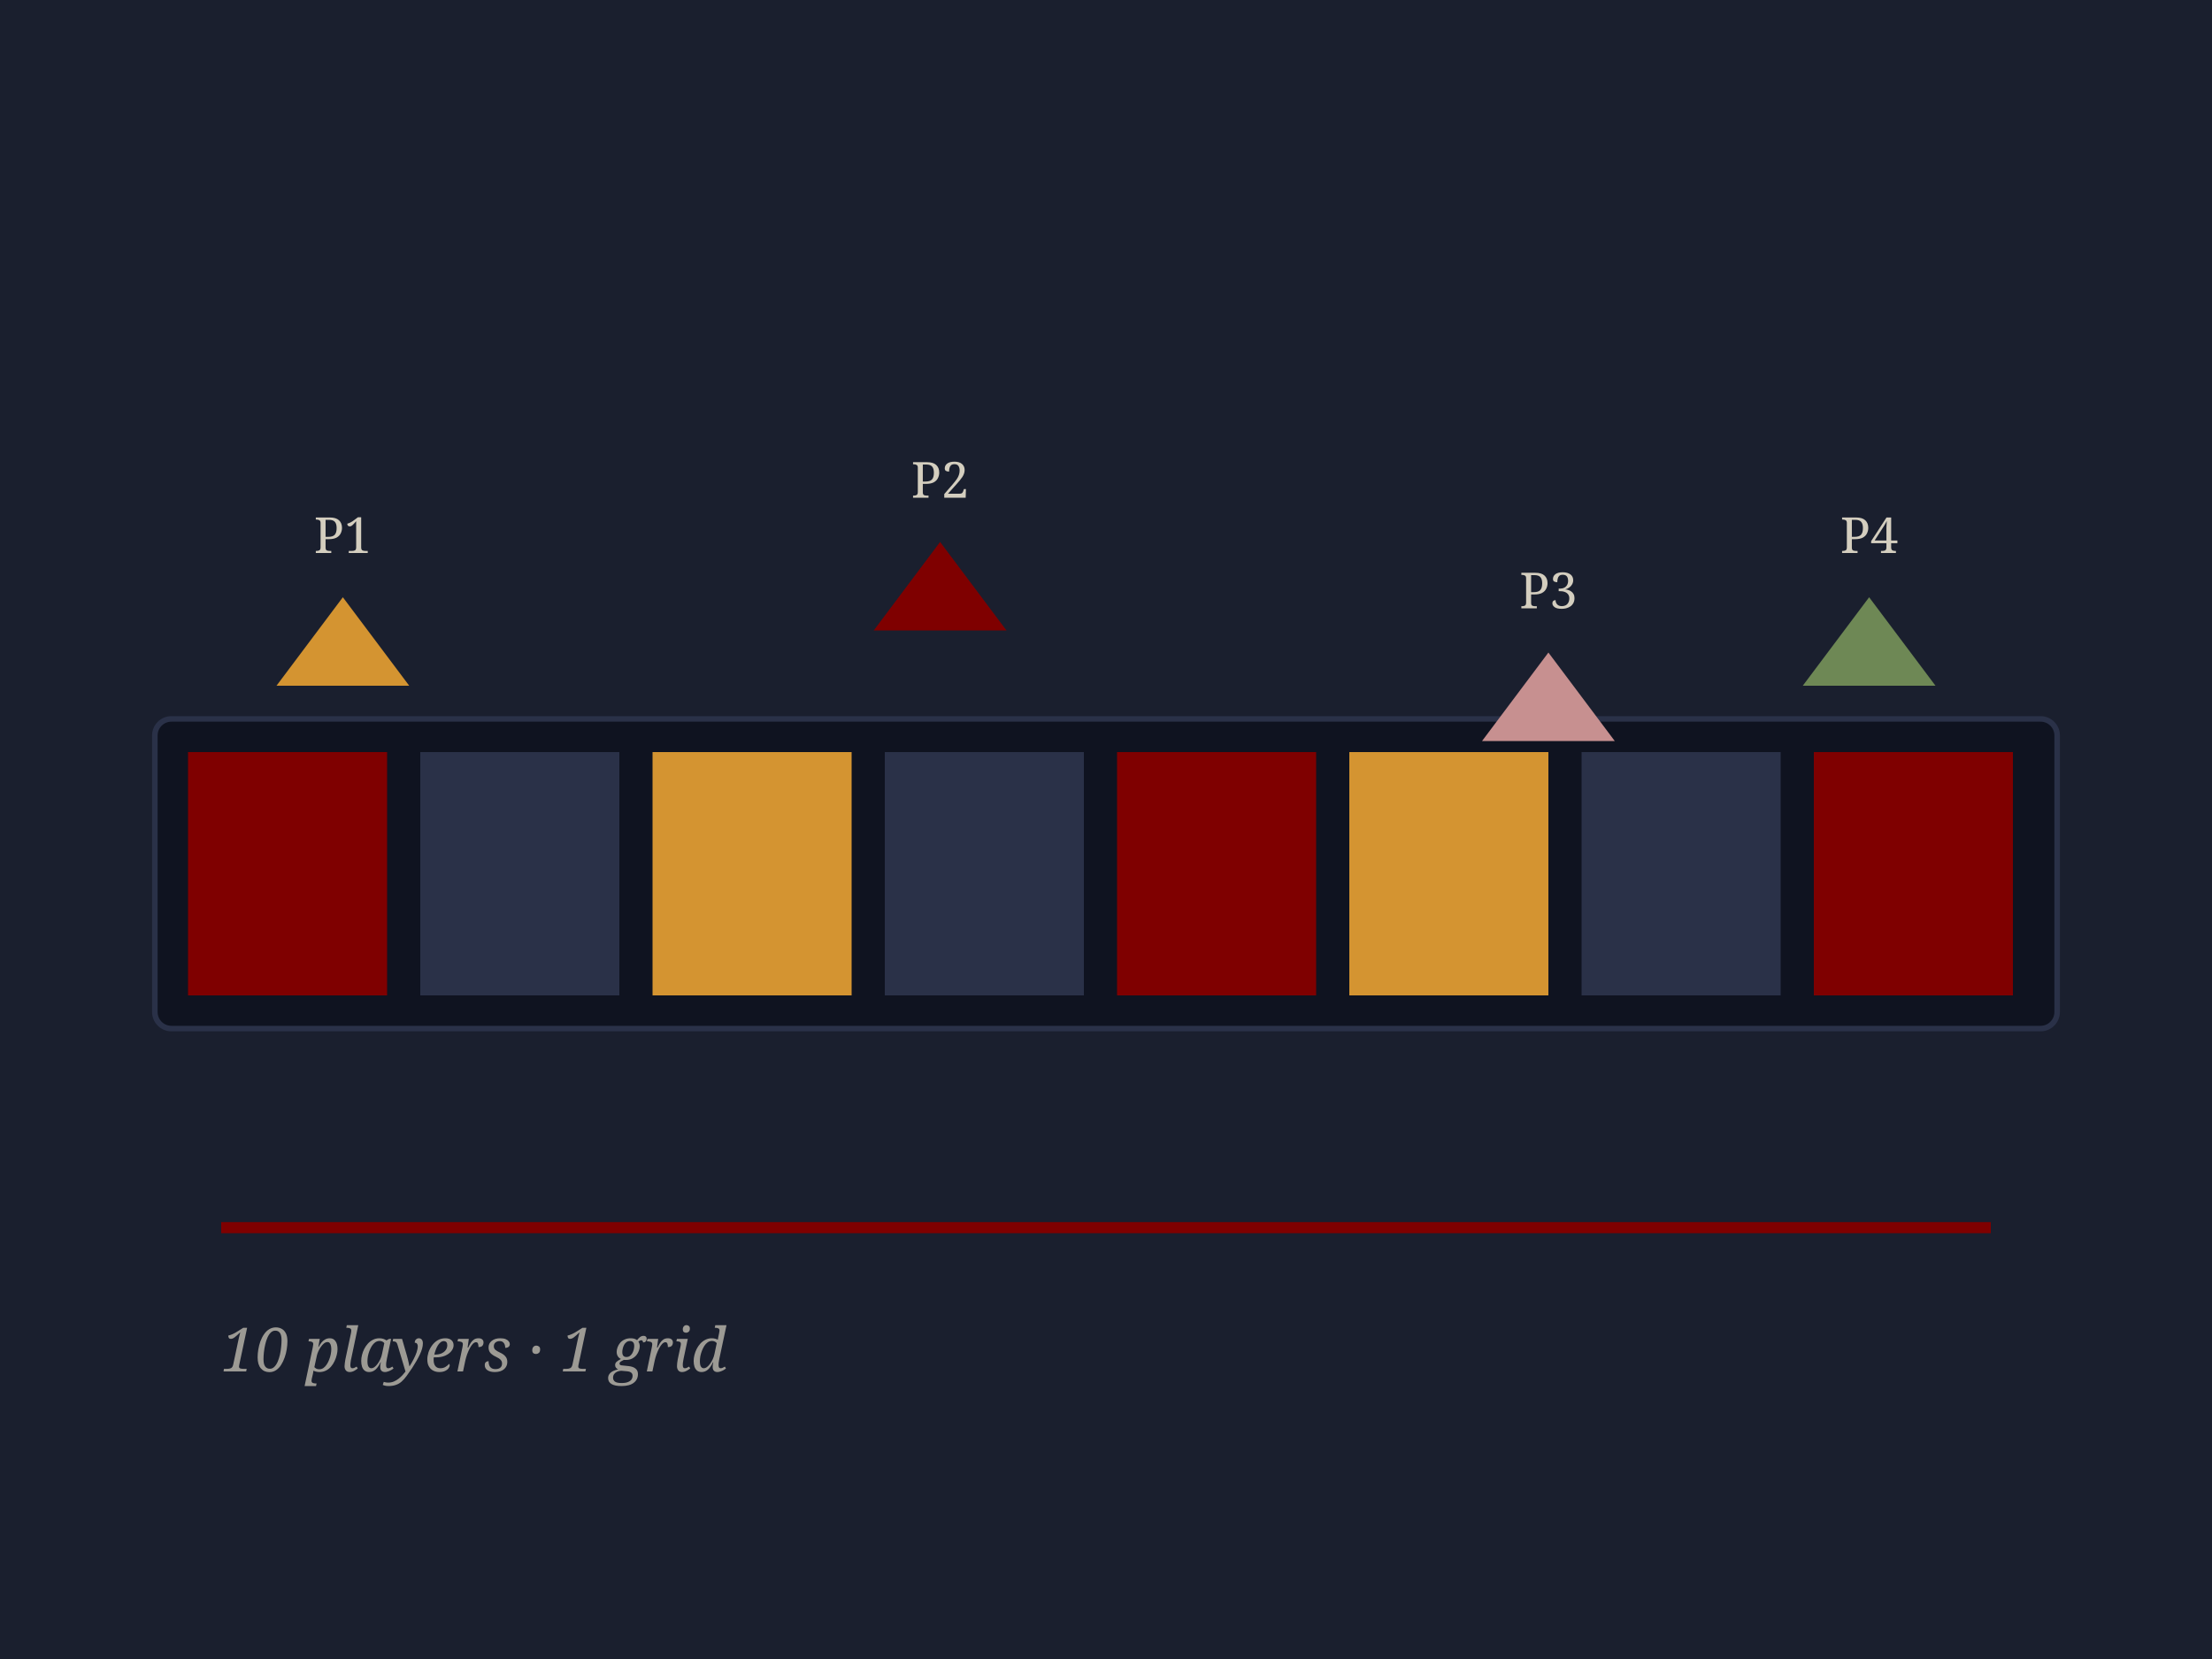
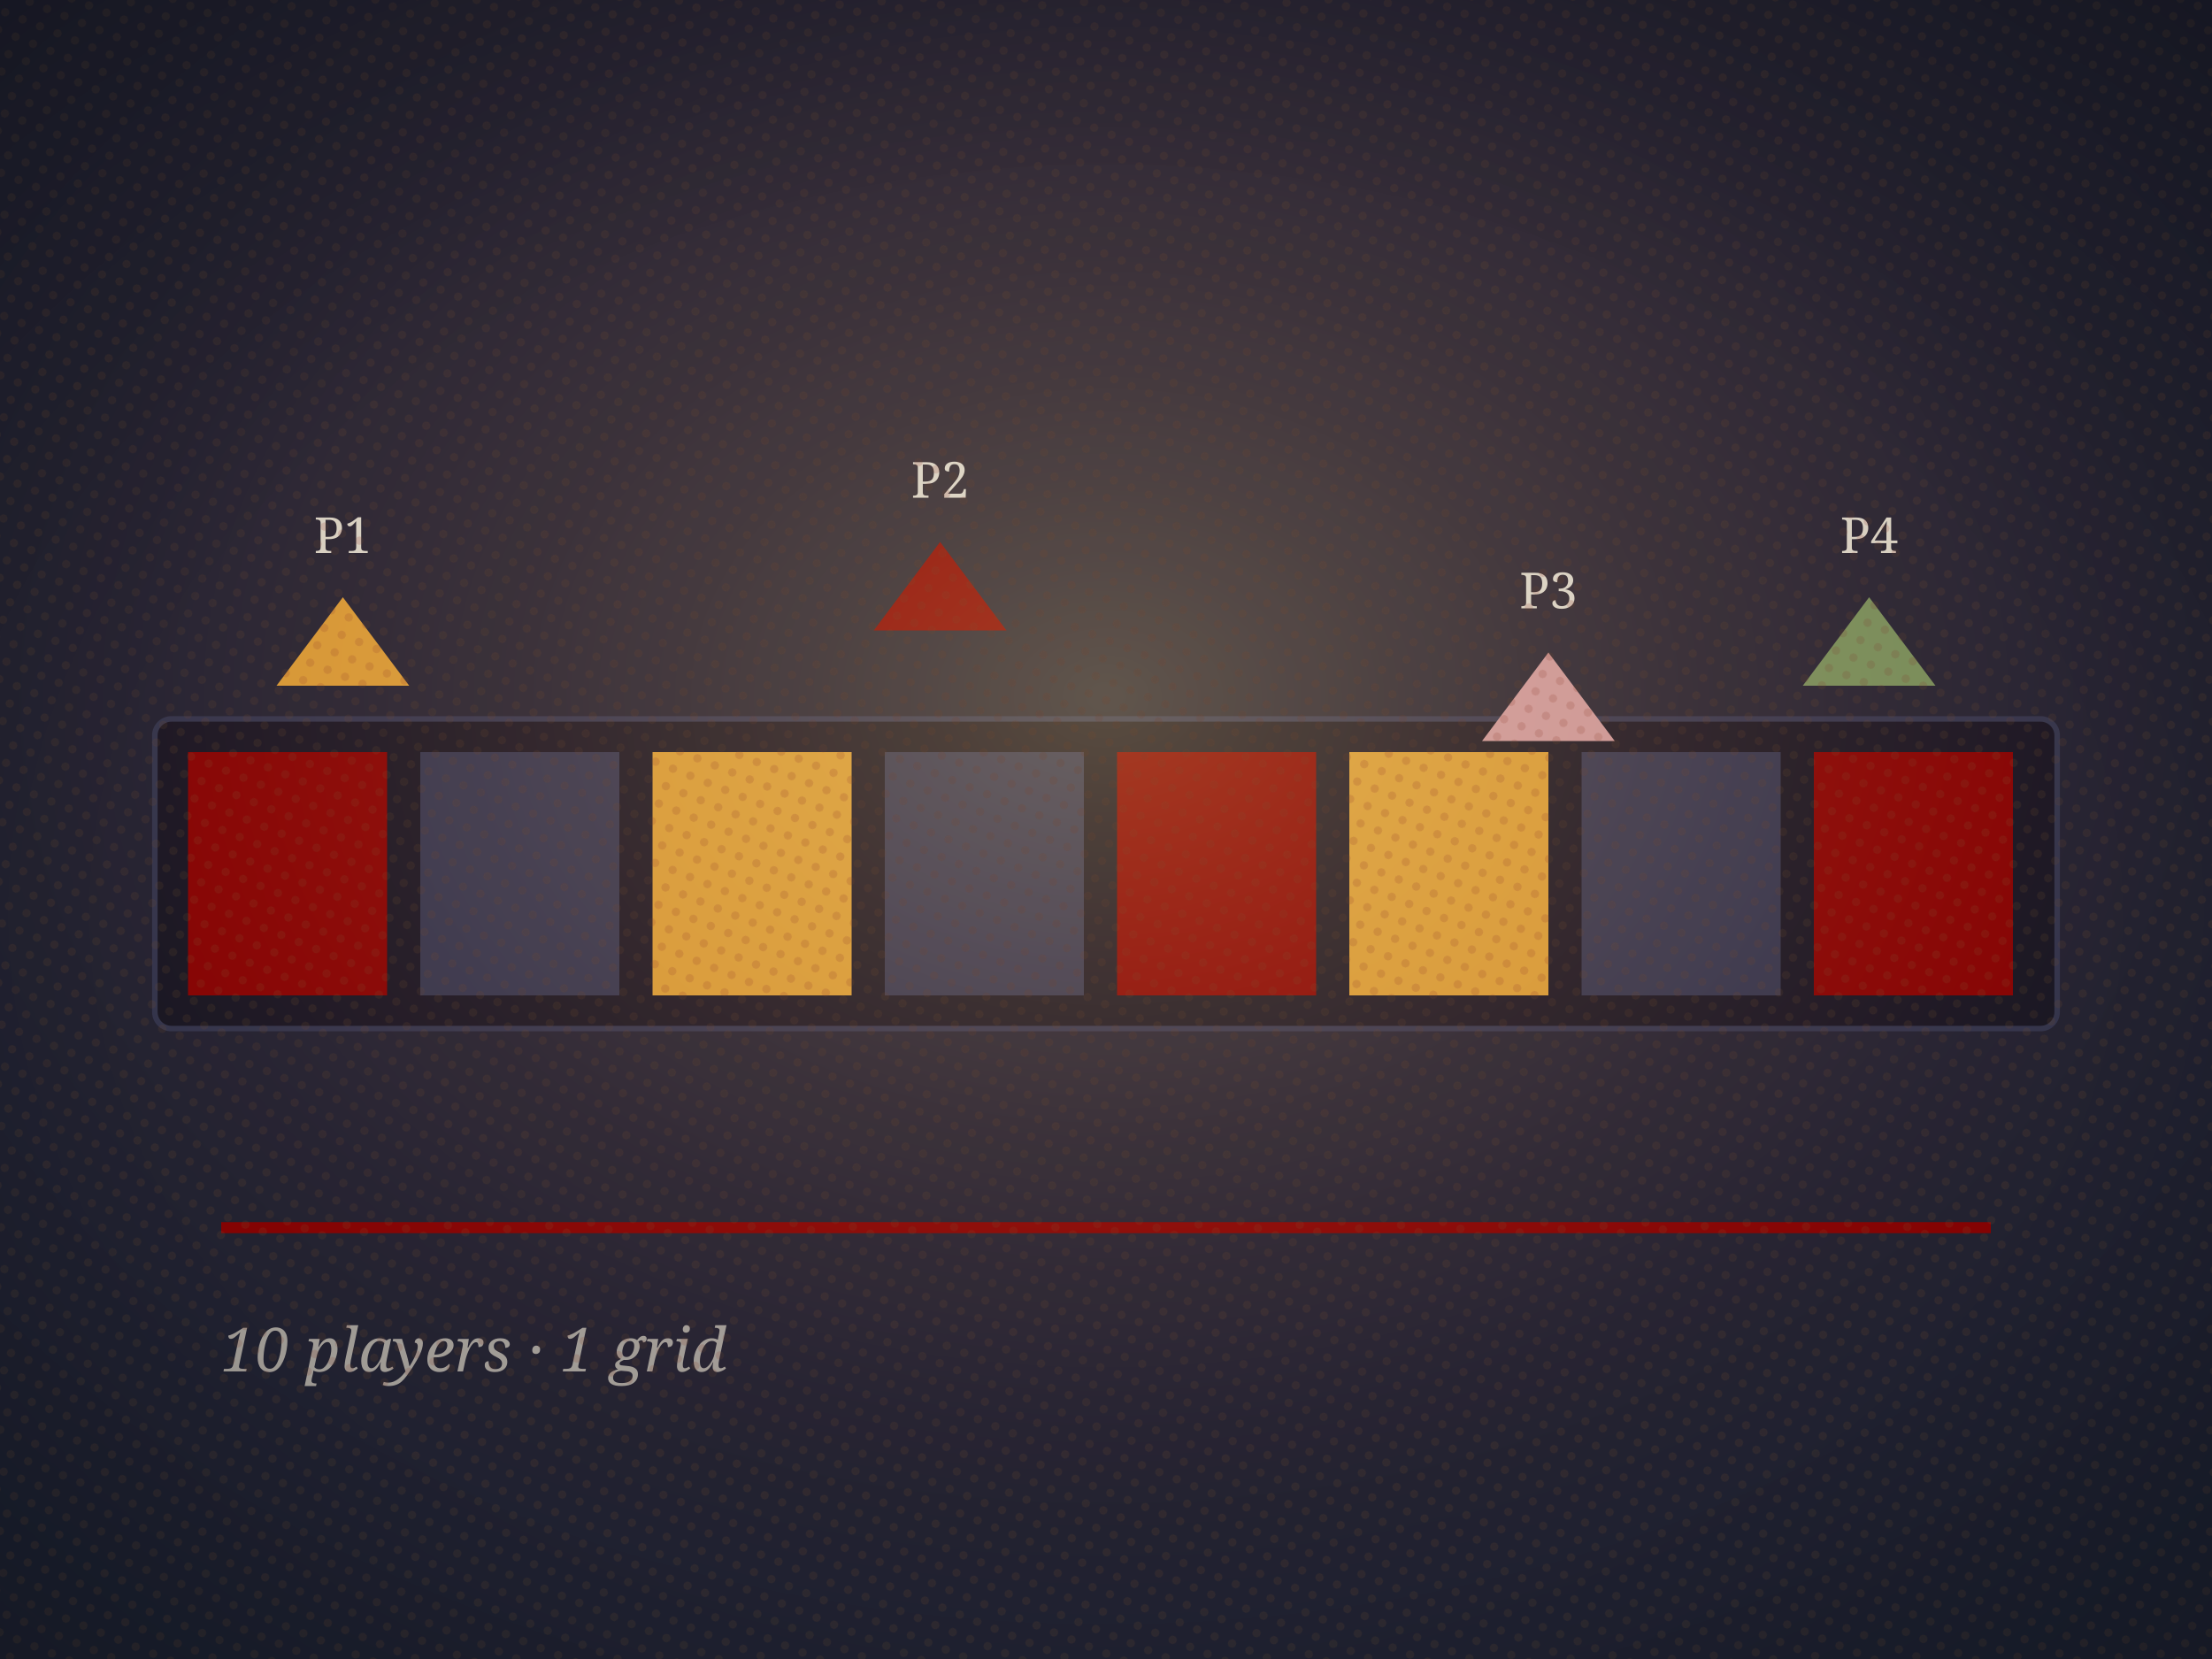
<svg xmlns="http://www.w3.org/2000/svg" viewBox="0 0 400 300" role="img" aria-label="Keyboardia">
+   <defs>
+     <pattern id="riso-dots" x="0" y="0" width="3.4" height="3.4" patternUnits="userSpaceOnUse" patternTransform="rotate(22)">
+       <circle cx="1.7" cy="1.7" r="0.75" fill="#7f0000" />
+     </pattern>
+     <pattern id="riso-dots-warm" x="0" y="0" width="3.4" height="3.4" patternUnits="userSpaceOnUse" patternTransform="rotate(22)">
+       <circle cx="1.7" cy="1.7" r="0.75" fill="#e8b76b" />
+     </pattern>
+     <radialGradient id="riso-bloom" cx="0.5" cy="0.42" r="0.7">
+       <stop offset="0" stop-color="#e8b76b" stop-opacity="0.34" />
+       <stop offset="0.7" stop-color="#a83838" stop-opacity="0.06" />
+       <stop offset="1" stop-color="#7f0000" stop-opacity="0" />
+     </radialGradient>
+     <radialGradient id="riso-vignette" cx="0.5" cy="0.55" r="0.88">
+       <stop offset="0.5" stop-color="#1a0a0a" stop-opacity="0" />
+       <stop offset="1" stop-color="#1a0a0a" stop-opacity="0.38" />
+     </radialGradient>
+   </defs>
  <rect width="400" height="300" fill="#1a1f2e" />
  <g transform="translate(28 130)">
    <rect x="0" y="0" width="344" height="56" rx="3" fill="#0f1320" stroke="#2a3148" stroke-width="1" />
    <g>
      <rect x="6" y="6" width="36" height="44" fill="#7f0000" />
      <rect x="48" y="6" width="36" height="44" fill="#2a3148" />
      <rect x="90" y="6" width="36" height="44" fill="#d49431" />
      <rect x="132" y="6" width="36" height="44" fill="#2a3148" />
      <rect x="174" y="6" width="36" height="44" fill="#7f0000" />
      <rect x="216" y="6" width="36" height="44" fill="#d49431" />
      <rect x="258" y="6" width="36" height="44" fill="#2a3148" />
      <rect x="300" y="6" width="36" height="44" fill="#7f0000" />
    </g>
  </g>
  <g>
    <polygon points="62,108 74,124 50,124" fill="#d49431" />
    <polygon points="170,98 182,114 158,114" fill="#7f0000" />
    <polygon points="280,118 292,134 268,134" fill="#c79090" />
    <polygon points="338,108 350,124 326,124" fill="#6e8855" />
  </g>
  <g font-family="Georgia, serif" font-size="9" fill="#f4ecd8">
    <text x="62" y="100" text-anchor="middle" opacity="0.85">P1</text>
    <text x="170" y="90" text-anchor="middle" opacity="0.85">P2</text>
    <text x="280" y="110" text-anchor="middle" opacity="0.85">P3</text>
    <text x="338" y="100" text-anchor="middle" opacity="0.85">P4</text>
  </g>
  <line x1="40" y1="222" x2="360" y2="222" stroke="#7f0000" stroke-width="2" />
  <text x="40" y="248" font-family="Georgia, serif" font-style="italic" font-size="11" fill="#f4ecd8" opacity="0.6">10 players · 1 grid</text>
+   <g aria-hidden="true" style="pointer-events:none">
+     <rect width="400" height="300" fill="url(#riso-bloom)" style="mix-blend-mode:screen" />
+     <rect width="400" height="300" fill="url(#riso-dots)" opacity="0.16" style="mix-blend-mode:multiply" />
+     <rect width="400" height="300" fill="url(#riso-dots-warm)" opacity="0.08" style="mix-blend-mode:screen" />
+     <rect width="400" height="300" fill="url(#riso-vignette)" style="mix-blend-mode:multiply" />
+   </g>
</svg>
